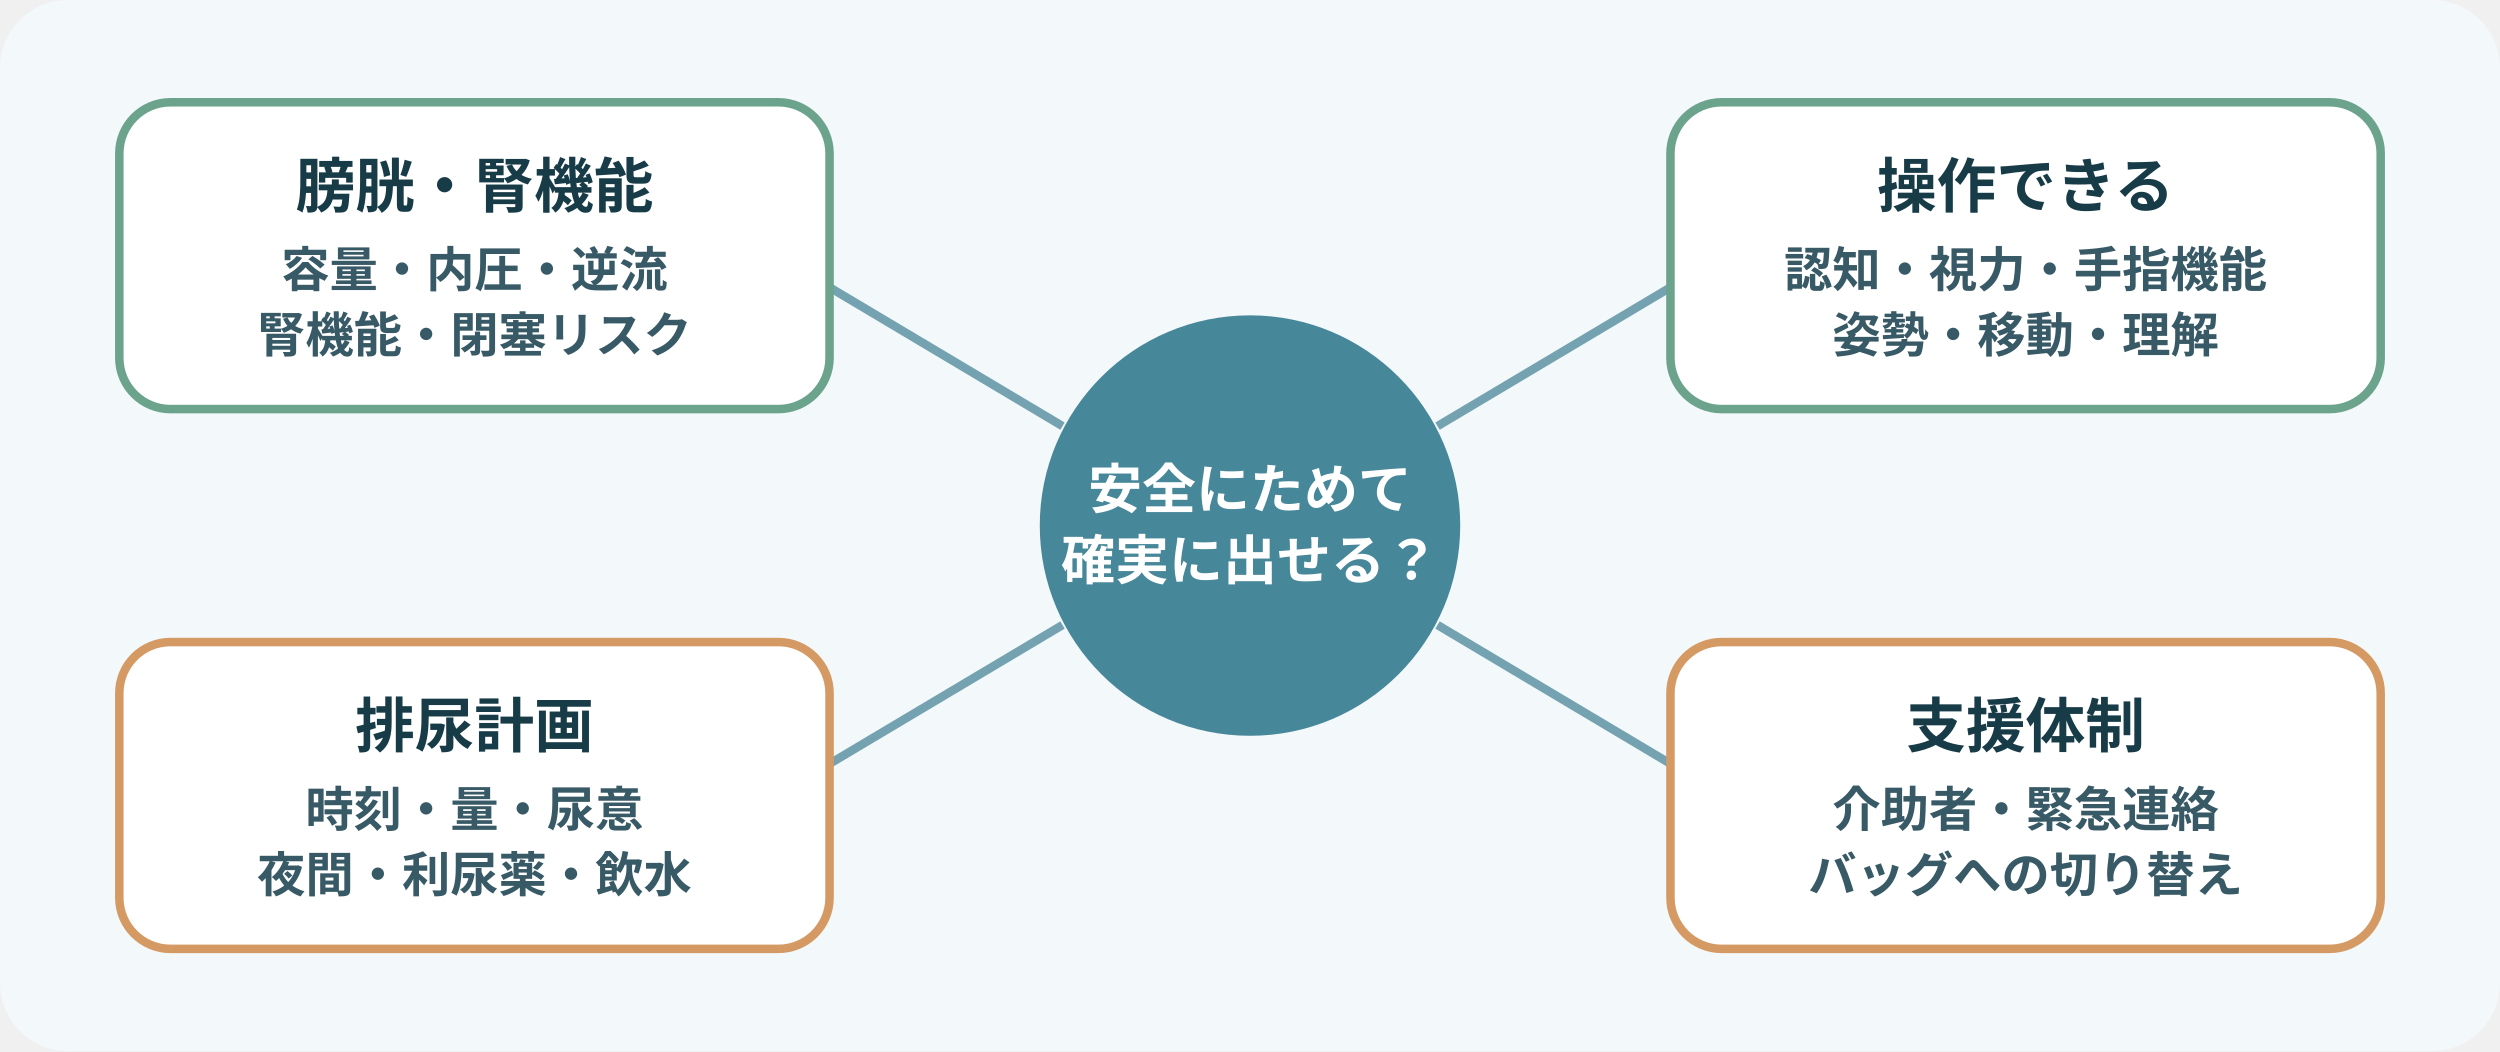
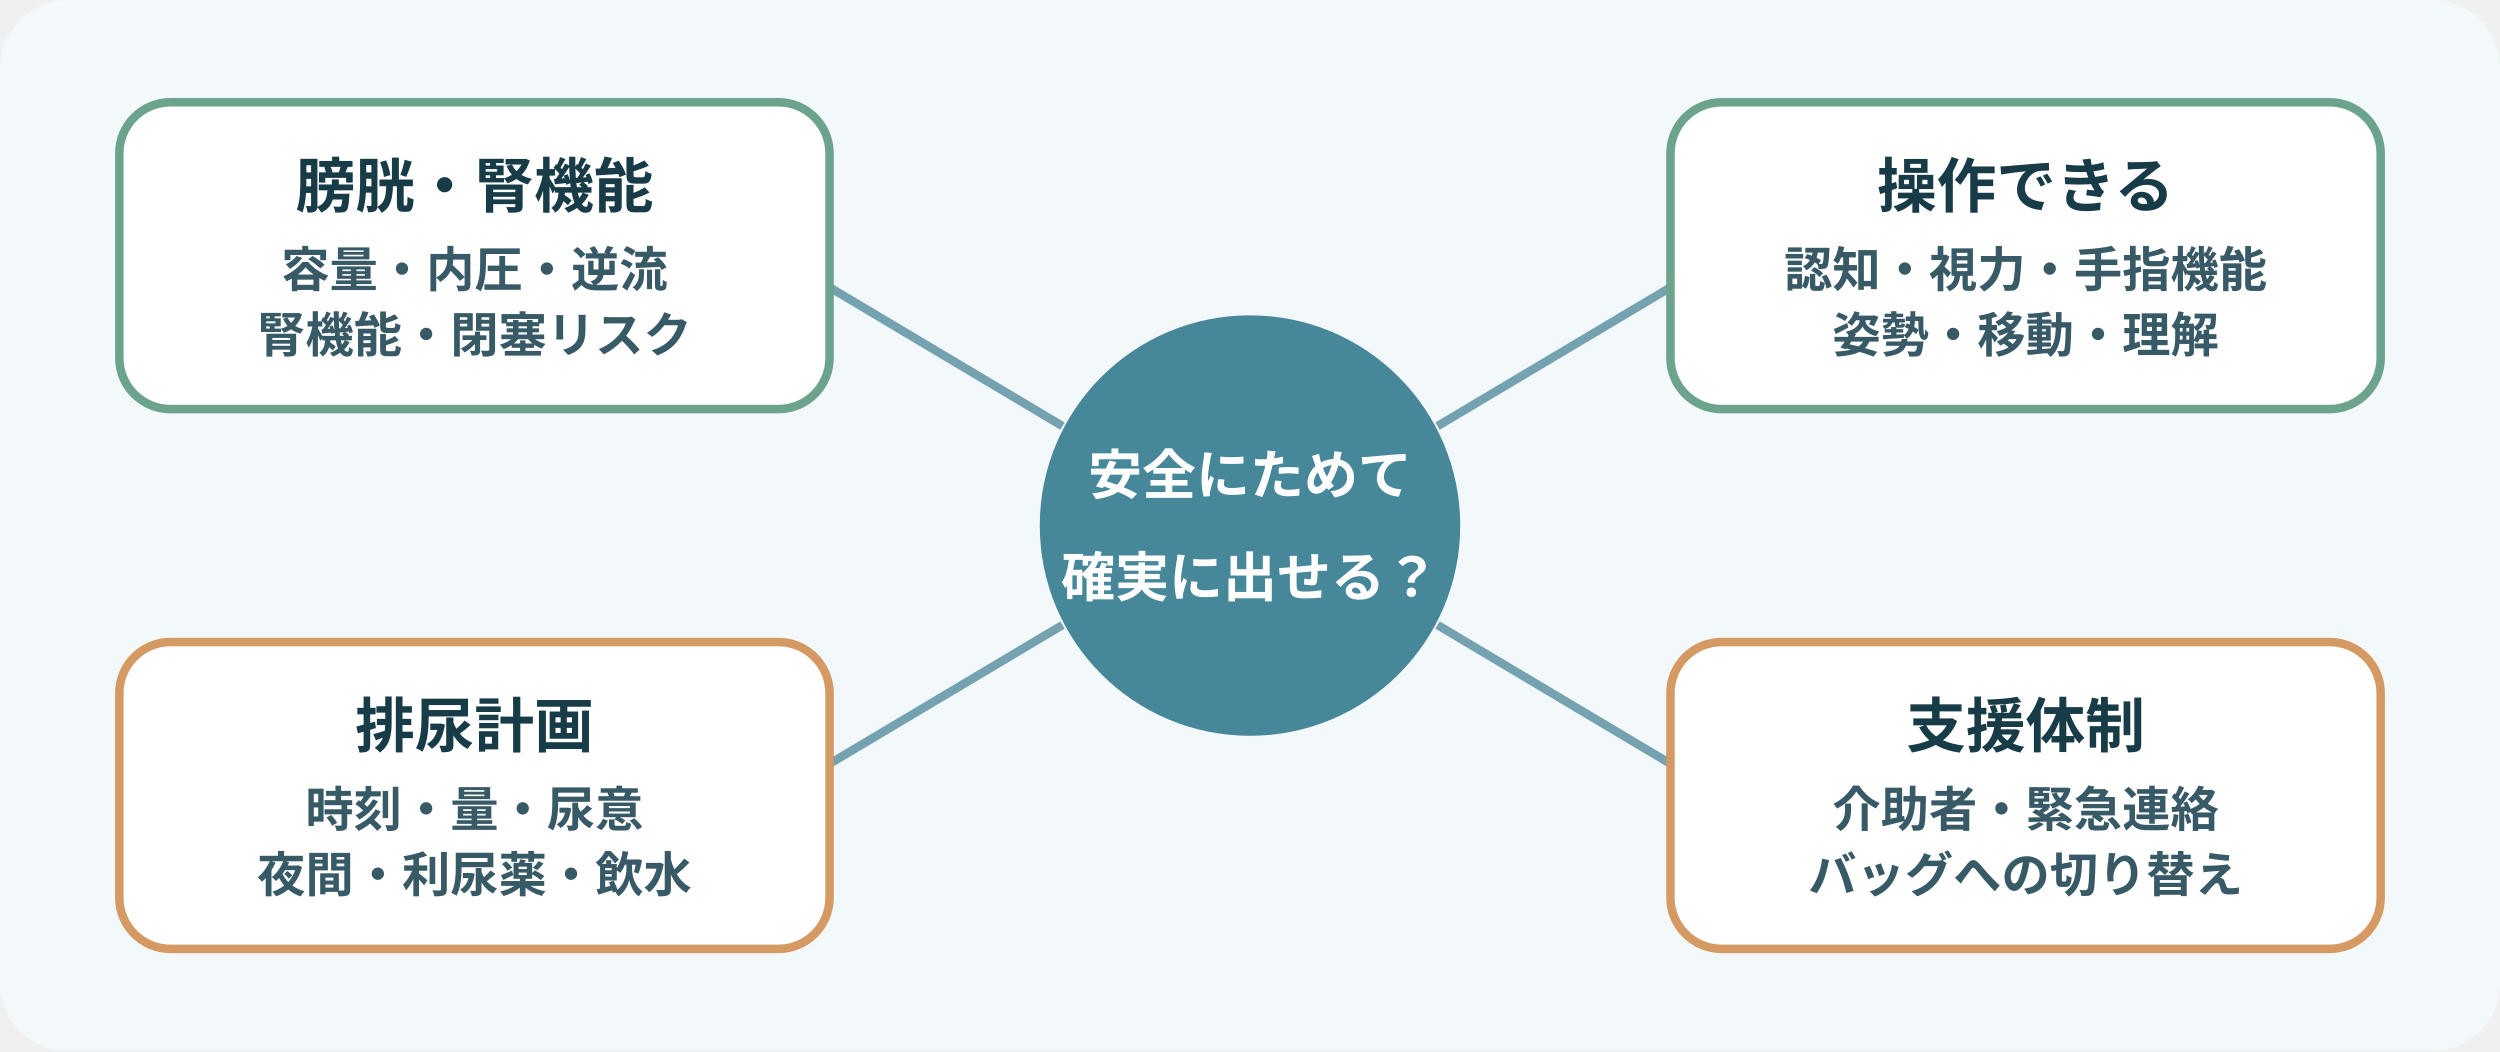
<svg xmlns="http://www.w3.org/2000/svg" viewBox="0 0 880 370" role="img" aria-labelledby="title desc">
  <defs>
    <style>.h{font:700 21px system-ui,sans-serif;fill:#173b47}.t{font:600 17px system-ui,sans-serif;fill:#385966}.w{font:700 19px system-ui,sans-serif;fill:#fff}.line{stroke:#74a2b0;stroke-width:3;fill:none}</style>
  </defs>
  <rect width="880" height="370" rx="24" fill="#f3f8fa" />
  <circle cx="440" cy="185" r="74" fill="#47879a" />
-   <text x="440" y="179" class="w" text-anchor="middle">安全にためて</text>
-   <text x="440" y="204" class="w" text-anchor="middle">確実に出せる？</text>
+   <text x="440" y="174" class="w" text-anchor="middle">安全にためて</text>
+   <text x="440" y="210" class="w" text-anchor="middle">確実に出せる？</text>
  <path class="line" d="M374 150L280 94M506 150l94-56M374 220l-94 56M506 220l94 56" />
  <rect x="42" y="36" width="250" height="108" rx="18" fill="#fff" stroke="#6ca38c" stroke-width="3" />
  <text x="167" y="73" class="h" text-anchor="middle">膀胱・腎機能</text>
  <text x="167" y="101" class="t" text-anchor="middle">容量・内圧・逆流</text>
  <text x="167" y="124" class="t" text-anchor="middle">腎機能・閉塞リスク</text>
  <rect x="588" y="36" width="250" height="108" rx="18" fill="#fff" stroke="#6ca38c" stroke-width="3" />
  <text x="713" y="73" class="h" text-anchor="middle">操作できる</text>
  <text x="713" y="101" class="t" text-anchor="middle">認知・視力・手指機能</text>
  <text x="713" y="124" class="t" text-anchor="middle">姿勢・移動・理解</text>
  <rect x="42" y="226" width="250" height="108" rx="18" fill="#fff" stroke="#d59a63" stroke-width="3" />
  <text x="167" y="263" class="h" text-anchor="middle">排尿計画</text>
  <text x="167" y="291" class="t" text-anchor="middle">時刻・量・尿意</text>
  <text x="167" y="314" class="t" text-anchor="middle">夜間・利尿薬・飲水</text>
  <rect x="588" y="226" width="250" height="108" rx="18" fill="#fff" stroke="#d59a63" stroke-width="3" />
  <text x="713" y="263" class="h" text-anchor="middle">支援体制</text>
  <text x="713" y="291" class="t" text-anchor="middle">介助者・緊急連絡</text>
  <text x="713" y="314" class="t" text-anchor="middle">バッグへの切り替え</text>
</svg>
